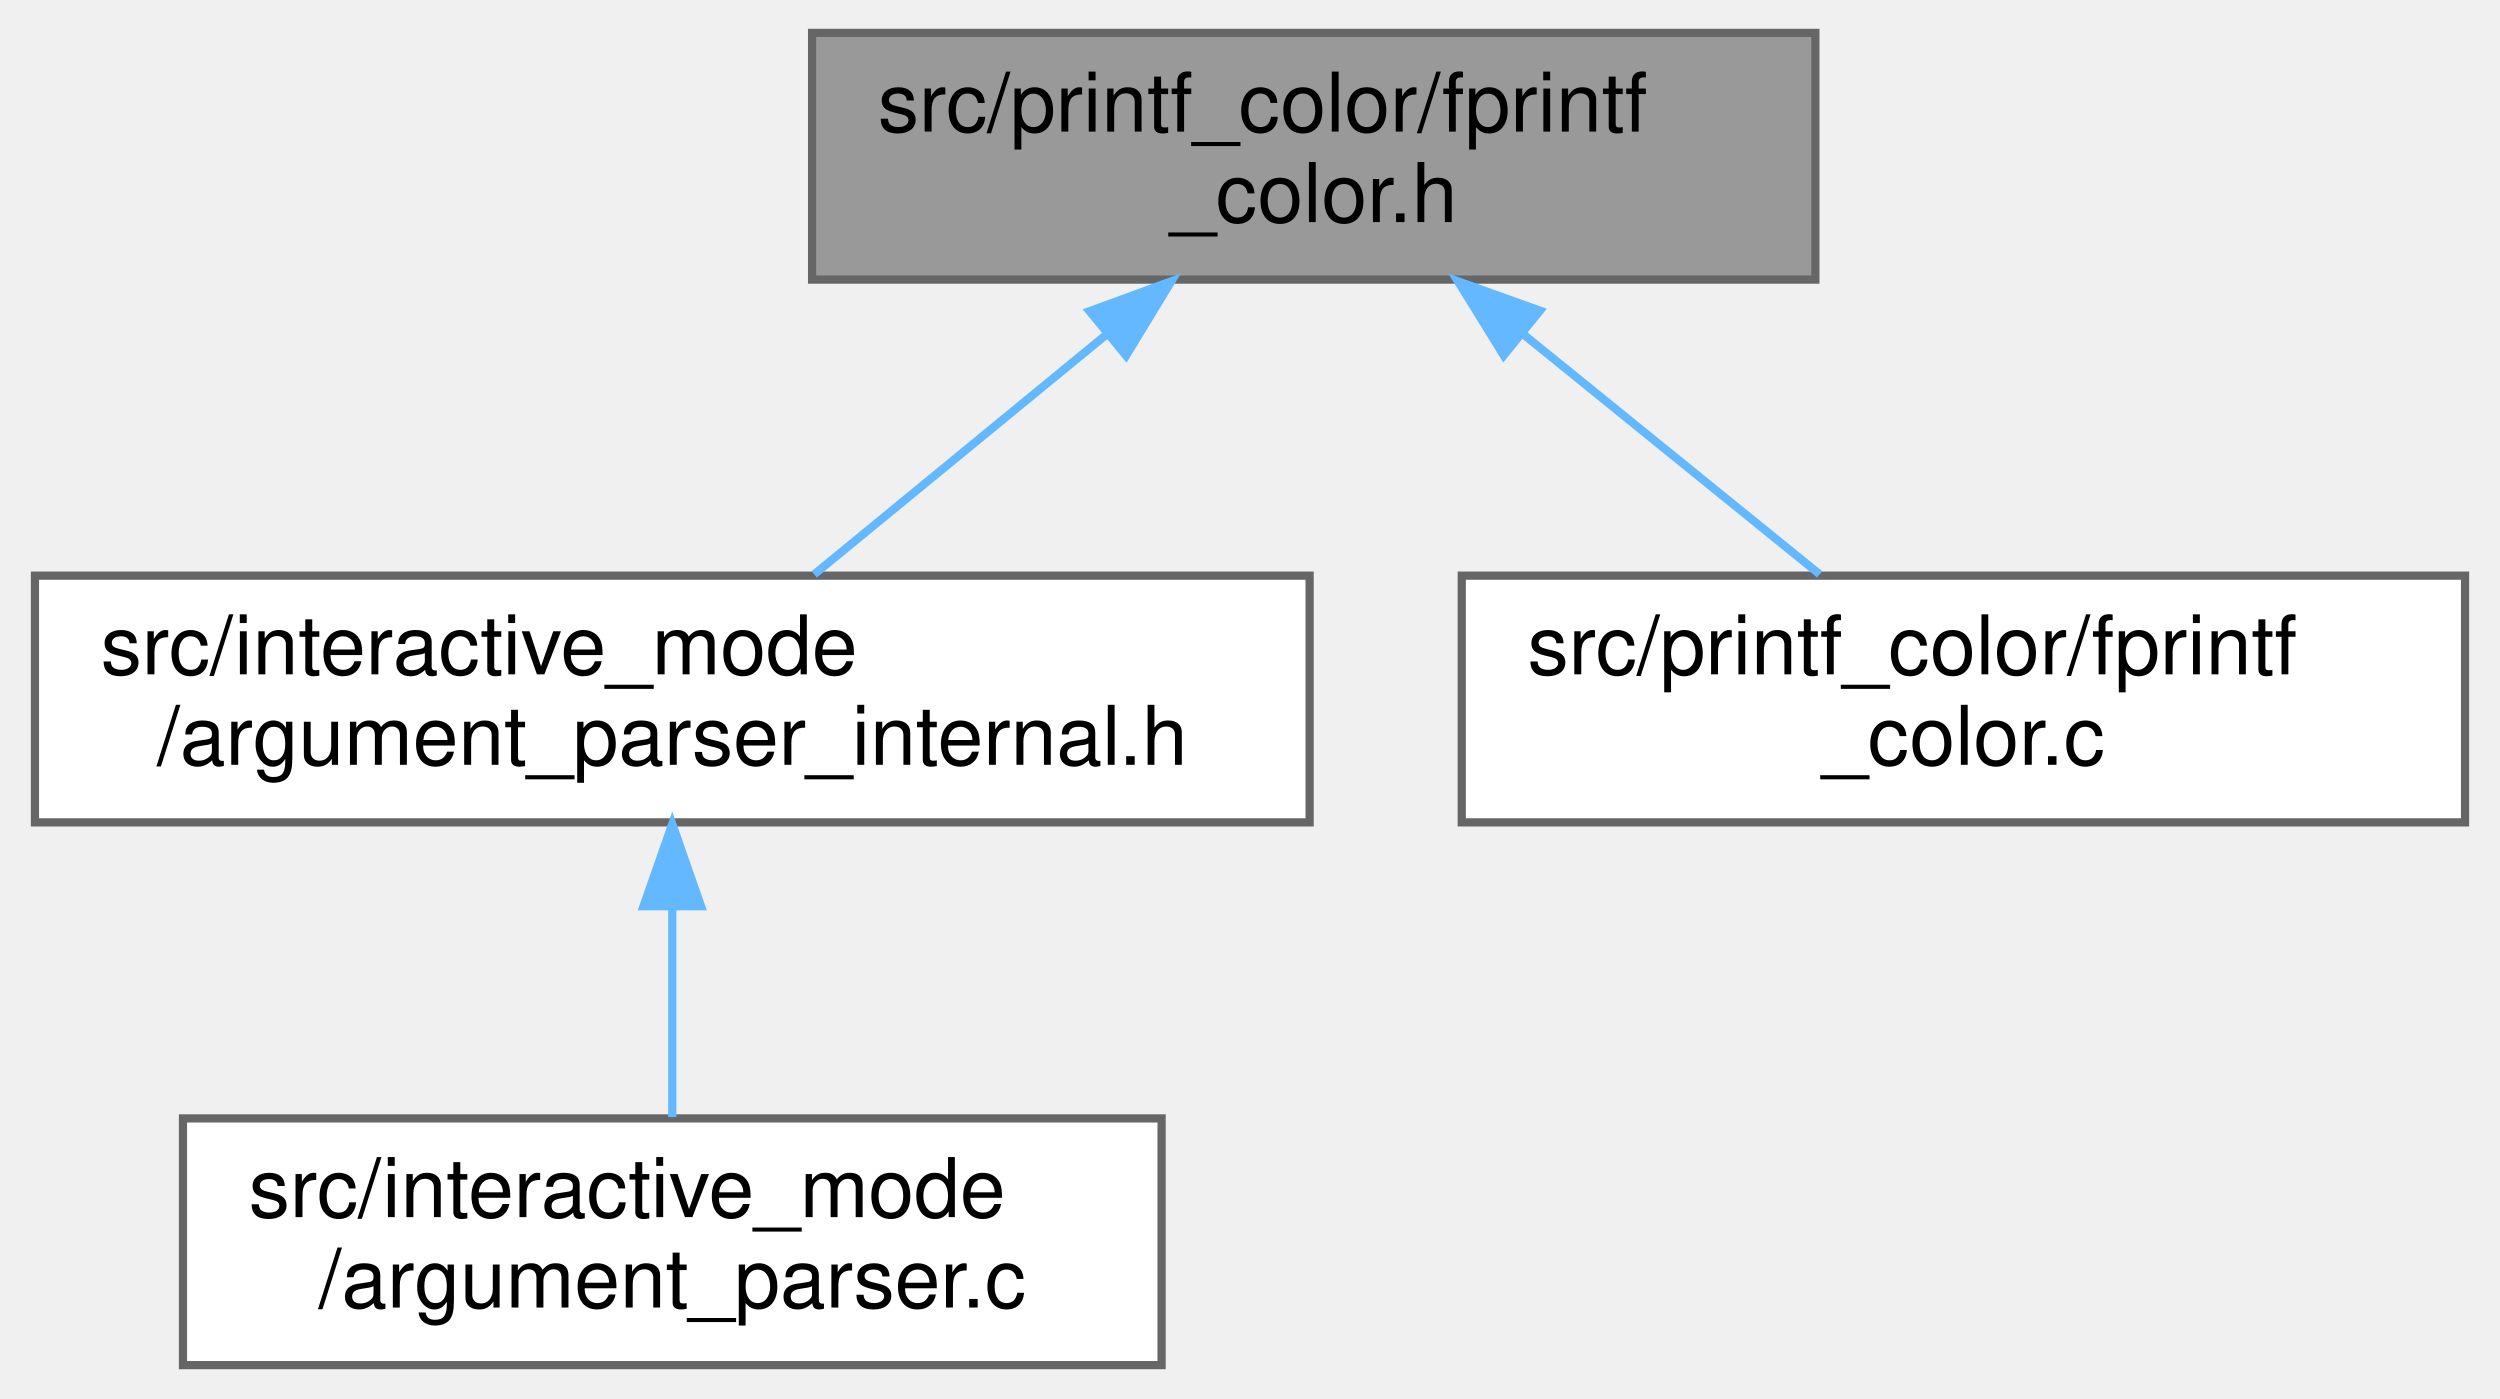
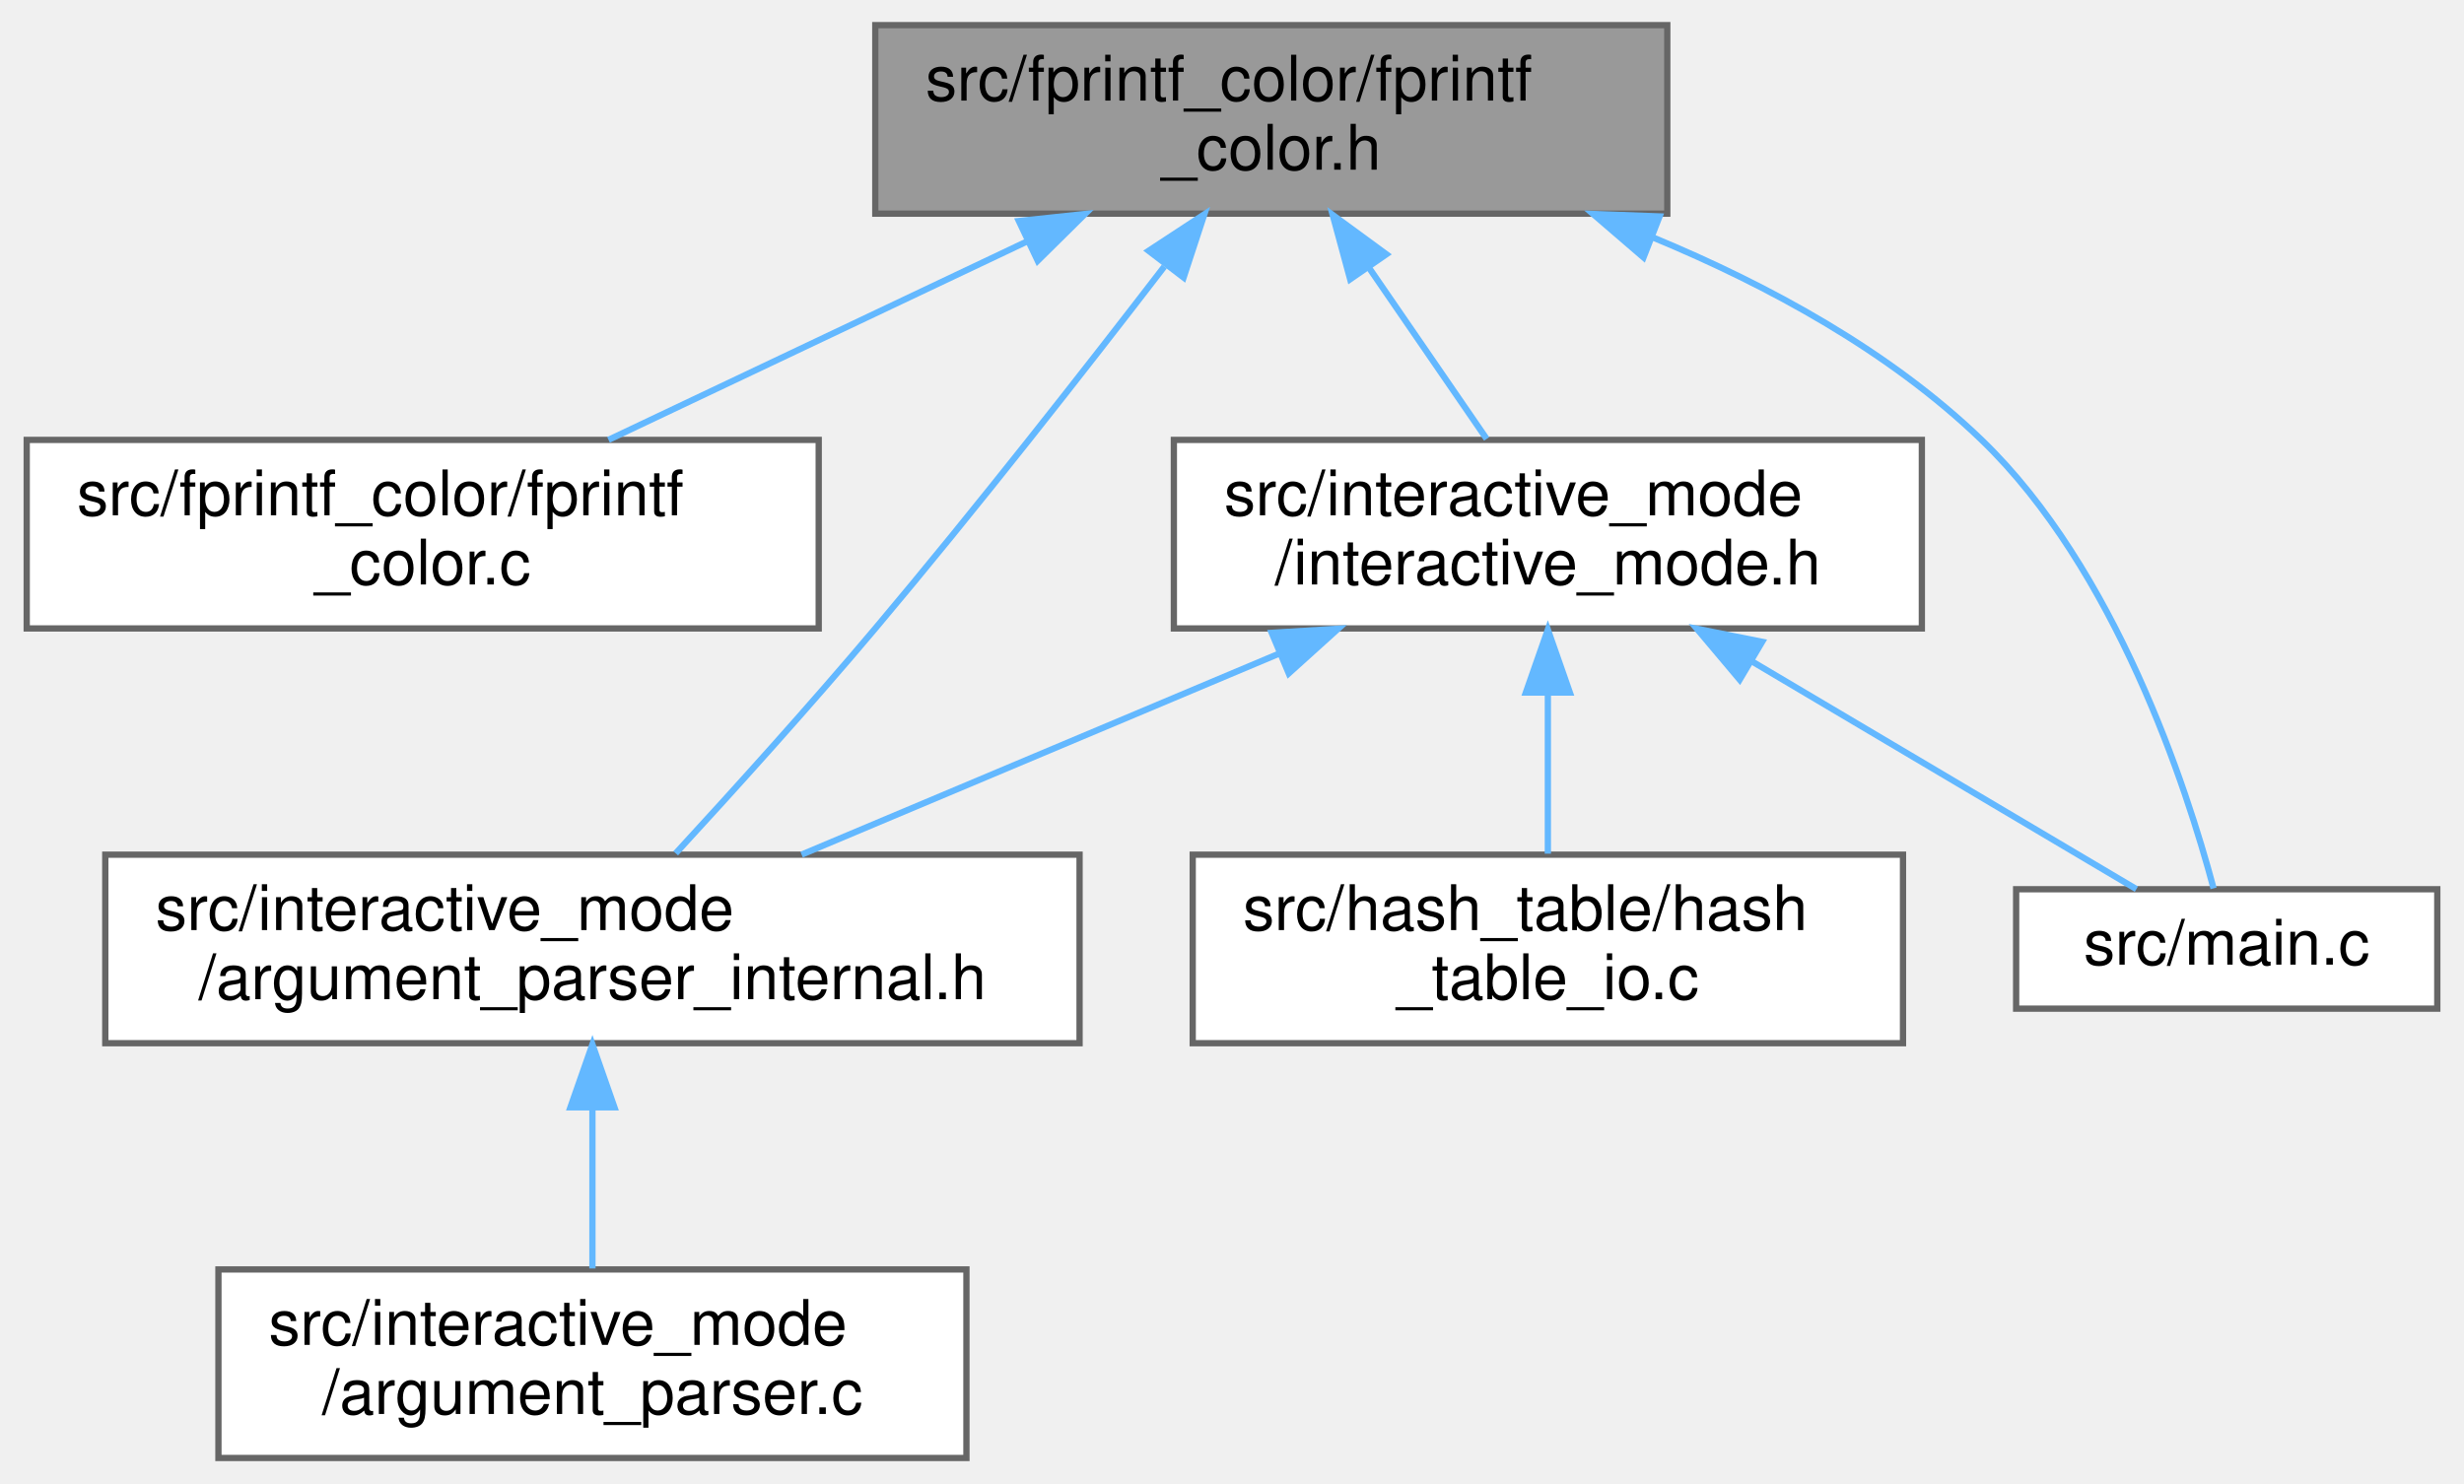
- <svg xmlns="http://www.w3.org/2000/svg" xmlns:xlink="http://www.w3.org/1999/xlink" width="304pt" height="170pt" viewBox="0.00 0.00 303.50 170.00">
-   <g id="graph0" class="graph" transform="scale(1 1) rotate(0) translate(4 166)">
+ <svg xmlns="http://www.w3.org/2000/svg" xmlns:xlink="http://www.w3.org/1999/xlink" width="392pt" height="236pt" viewBox="0.00 0.00 391.50 236.00">
+   <g id="graph0" class="graph" transform="scale(1 1) rotate(0) translate(4 232)">
    <g id="Node000001" class="node">
      <g id="a_Node000001">
        <a xlink:title="Header file for fprintf_color() function.">
-           <polygon fill="#999999" stroke="#666666" points="216.5,-162 94.5,-162 94.5,-132 216.5,-132 216.5,-162" />
-           <text text-anchor="start" x="102.5" y="-150" font-family="Helvetica,sans-Serif" font-size="10.00">src/printf_color/fprintf</text>
-           <text text-anchor="middle" x="155.5" y="-139" font-family="Helvetica,sans-Serif" font-size="10.00">_color.h</text>
+           <polygon fill="#999999" stroke="#666666" points="261,-228 135,-228 135,-198 261,-198 261,-228" />
+           <text text-anchor="start" x="143" y="-216" font-family="Helvetica,sans-Serif" font-size="10.00">src/fprintf_color/fprintf</text>
+           <text text-anchor="middle" x="198" y="-205" font-family="Helvetica,sans-Serif" font-size="10.00">_color.h</text>
        </a>
      </g>
    </g>
    <g id="Node000002" class="node">
      <g id="a_Node000002">
-         <a xlink:href="argument__parser__internal_8h.html" target="_top" xlink:title="Argument parser internal API exposed for testing.">
-           <polygon fill="white" stroke="#666666" points="155,-96 0,-96 0,-66 155,-66 155,-96" />
-           <text text-anchor="start" x="8" y="-84" font-family="Helvetica,sans-Serif" font-size="10.00">src/interactive_mode</text>
-           <text text-anchor="middle" x="77.5" y="-73" font-family="Helvetica,sans-Serif" font-size="10.00">/argument_parser_internal.h</text>
+         <a xlink:href="fprintf__color_8c.html" target="_top" xlink:title="printf function with colored output using ANSI escape codes">
+           <polygon fill="white" stroke="#666666" points="126,-162 0,-162 0,-132 126,-132 126,-162" />
+           <text text-anchor="start" x="8" y="-150" font-family="Helvetica,sans-Serif" font-size="10.00">src/fprintf_color/fprintf</text>
+           <text text-anchor="middle" x="63" y="-139" font-family="Helvetica,sans-Serif" font-size="10.00">_color.c</text>
        </a>
      </g>
    </g>
    <g id="edge1_Node000001_Node000002" class="edge">
      <g id="a_edge1_Node000001_Node000002">
        <a xlink:title=" ">
-           <path fill="none" stroke="#63b8ff" d="M130.15,-125.2C118.57,-115.7 105.15,-104.69 94.76,-96.16" />
-           <polygon fill="#63b8ff" stroke="#63b8ff" points="128.24,-128.16 138.19,-131.8 132.68,-122.75 128.24,-128.16" />
+           <path fill="none" stroke="#63b8ff" d="M159.29,-193.65C138.06,-183.58 112.15,-171.3 92.56,-162.01" />
+           <polygon fill="#63b8ff" stroke="#63b8ff" points="157.84,-196.83 168.37,-197.95 160.84,-190.51 157.84,-196.83" />
+         </a>
+       </g>
+     </g>
+     <g id="Node000003" class="node">
+       <g id="a_Node000003">
+         <a xlink:href="argument__parser__internal_8h.html" target="_top" xlink:title="Argument parser internal API exposed for testing.">
+           <polygon fill="white" stroke="#666666" points="167.5,-96 12.5,-96 12.5,-66 167.5,-66 167.5,-96" />
+           <text text-anchor="start" x="20.5" y="-84" font-family="Helvetica,sans-Serif" font-size="10.00">src/interactive_mode</text>
+           <text text-anchor="middle" x="90" y="-73" font-family="Helvetica,sans-Serif" font-size="10.00">/argument_parser_internal.h</text>
+         </a>
+       </g>
+     </g>
+     <g id="edge2_Node000001_Node000003" class="edge">
+       <g id="a_edge2_Node000001_Node000003">
+         <a xlink:title=" ">
+           <path fill="none" stroke="#63b8ff" d="M180.98,-189.58C168.51,-173.37 151.05,-151.05 135,-132 124.62,-119.67 112.35,-106.11 103.25,-96.22" />
+           <polygon fill="#63b8ff" stroke="#63b8ff" points="178.49,-192.09 187.35,-197.9 184.05,-187.84 178.49,-192.09" />
+         </a>
+       </g>
+     </g>
+     <g id="Node000005" class="node">
+       <g id="a_Node000005">
+         <a xlink:href="interactive__mode_8h.html" target="_top" xlink:title="Argument parser API for interactive mode.">
+           <polygon fill="white" stroke="#666666" points="301.5,-162 182.5,-162 182.5,-132 301.5,-132 301.5,-162" />
+           <text text-anchor="start" x="190.5" y="-150" font-family="Helvetica,sans-Serif" font-size="10.00">src/interactive_mode</text>
+           <text text-anchor="middle" x="242" y="-139" font-family="Helvetica,sans-Serif" font-size="10.00">/interactive_mode.h</text>
+         </a>
+       </g>
+     </g>
+     <g id="edge4_Node000001_Node000005" class="edge">
+       <g id="a_edge4_Node000001_Node000005">
+         <a xlink:title=" ">
+           <path fill="none" stroke="#63b8ff" d="M213.45,-189.53C219.71,-180.43 226.74,-170.19 232.26,-162.16" />
+           <polygon fill="#63b8ff" stroke="#63b8ff" points="210.55,-187.57 207.77,-197.8 216.31,-191.54 210.55,-187.57" />
+         </a>
+       </g>
+     </g>
+     <g id="Node000007" class="node">
+       <g id="a_Node000007">
+         <a xlink:href="main_8c.html" target="_top" xlink:title="Interactive program to play with the HashTable.">
+           <polygon fill="white" stroke="#666666" points="383.5,-90.5 316.5,-90.5 316.5,-71.5 383.5,-71.5 383.5,-90.5" />
+           <text text-anchor="middle" x="350" y="-78.5" font-family="Helvetica,sans-Serif" font-size="10.00">src/main.c</text>
+         </a>
+       </g>
+     </g>
+     <g id="edge8_Node000001_Node000007" class="edge">
+       <g id="a_edge8_Node000001_Node000007">
+         <a xlink:title=" ">
+           <path fill="none" stroke="#63b8ff" d="M258.73,-194.21C277.17,-186.57 296.4,-176.07 311,-162 332.36,-141.41 343.62,-106.71 347.91,-90.64" />
+           <polygon fill="#63b8ff" stroke="#63b8ff" points="257.22,-191.04 249.19,-197.95 259.77,-197.56 257.22,-191.04" />
        </a>
      </g>
    </g>
    <g id="Node000004" class="node">
      <g id="a_Node000004">
-         <a xlink:href="fprintf__color_8c.html" target="_top" xlink:title="printf function with colored output using ANSI escape codes">
-           <polygon fill="white" stroke="#666666" points="295.5,-96 173.5,-96 173.5,-66 295.5,-66 295.5,-96" />
-           <text text-anchor="start" x="181.5" y="-84" font-family="Helvetica,sans-Serif" font-size="10.00">src/printf_color/fprintf</text>
-           <text text-anchor="middle" x="234.5" y="-73" font-family="Helvetica,sans-Serif" font-size="10.00">_color.c</text>
+         <a xlink:href="argument__parser_8c.html" target="_top" xlink:title="Argument parser API for interactive mode.">
+           <polygon fill="white" stroke="#666666" points="149.5,-30 30.5,-30 30.5,0 149.5,0 149.5,-30" />
+           <text text-anchor="start" x="38.5" y="-18" font-family="Helvetica,sans-Serif" font-size="10.00">src/interactive_mode</text>
+           <text text-anchor="middle" x="90" y="-7" font-family="Helvetica,sans-Serif" font-size="10.00">/argument_parser.c</text>
        </a>
      </g>
    </g>
-     <g id="edge3_Node000001_Node000004" class="edge">
-       <g id="a_edge3_Node000001_Node000004">
+     <g id="edge3_Node000003_Node000004" class="edge">
+       <g id="a_edge3_Node000003_Node000004">
        <a xlink:title=" ">
-           <path fill="none" stroke="#63b8ff" d="M180.83,-125.48C192.64,-115.91 206.39,-104.77 217.02,-96.16" />
-           <polygon fill="#63b8ff" stroke="#63b8ff" points="178.6,-122.78 173.03,-131.8 183.01,-128.22 178.6,-122.78" />
+           <path fill="none" stroke="#63b8ff" d="M90,-55.54C90,-46.96 90,-37.61 90,-30.16" />
+           <polygon fill="#63b8ff" stroke="#63b8ff" points="86.5,-55.8 90,-65.8 93.5,-55.8 86.5,-55.8" />
        </a>
      </g>
    </g>
-     <g id="Node000003" class="node">
-       <g id="a_Node000003">
-         <a xlink:href="argument__parser_8c.html" target="_top" xlink:title="Argument parser API for interactive mode.">
-           <polygon fill="white" stroke="#666666" points="137,-30 18,-30 18,0 137,0 137,-30" />
-           <text text-anchor="start" x="26" y="-18" font-family="Helvetica,sans-Serif" font-size="10.00">src/interactive_mode</text>
-           <text text-anchor="middle" x="77.5" y="-7" font-family="Helvetica,sans-Serif" font-size="10.00">/argument_parser.c</text>
+     <g id="edge6_Node000005_Node000003" class="edge">
+       <g id="a_edge6_Node000005_Node000003">
+         <a xlink:title=" ">
+           <path fill="none" stroke="#63b8ff" d="M199.38,-128.05C175.3,-117.91 145.64,-105.43 123.28,-96.01" />
+           <polygon fill="#63b8ff" stroke="#63b8ff" points="198.07,-131.3 208.64,-131.95 200.78,-124.85 198.07,-131.3" />
        </a>
      </g>
    </g>
-     <g id="edge2_Node000002_Node000003" class="edge">
-       <g id="a_edge2_Node000002_Node000003">
+     <g id="Node000006" class="node">
+       <g id="a_Node000006">
+         <a xlink:href="hash__table__io_8c.html" target="_top" xlink:title="Persistence and print methods for HashTable.">
+           <polygon fill="white" stroke="#666666" points="298.5,-96 185.5,-96 185.5,-66 298.5,-66 298.5,-96" />
+           <text text-anchor="start" x="193.5" y="-84" font-family="Helvetica,sans-Serif" font-size="10.00">src/hash_table/hash</text>
+           <text text-anchor="middle" x="242" y="-73" font-family="Helvetica,sans-Serif" font-size="10.00">_table_io.c</text>
+         </a>
+       </g>
+     </g>
+     <g id="edge5_Node000005_Node000006" class="edge">
+       <g id="a_edge5_Node000005_Node000006">
        <a xlink:title=" ">
-           <path fill="none" stroke="#63b8ff" d="M77.5,-55.54C77.5,-46.96 77.5,-37.61 77.5,-30.16" />
-           <polygon fill="#63b8ff" stroke="#63b8ff" points="74,-55.8 77.5,-65.8 81,-55.8 74,-55.8" />
+           <path fill="none" stroke="#63b8ff" d="M242,-121.54C242,-112.96 242,-103.61 242,-96.16" />
+           <polygon fill="#63b8ff" stroke="#63b8ff" points="238.5,-121.8 242,-131.8 245.5,-121.8 238.5,-121.8" />
+         </a>
+       </g>
+     </g>
+     <g id="edge7_Node000005_Node000007" class="edge">
+       <g id="a_edge7_Node000005_Node000007">
+         <a xlink:title=" ">
+           <path fill="none" stroke="#63b8ff" d="M274.38,-126.81C294.77,-114.73 320.07,-99.73 335.63,-90.52" />
+           <polygon fill="#63b8ff" stroke="#63b8ff" points="272.52,-123.85 265.7,-131.95 276.09,-129.87 272.52,-123.85" />
        </a>
      </g>
    </g>
  </g>
</svg>
